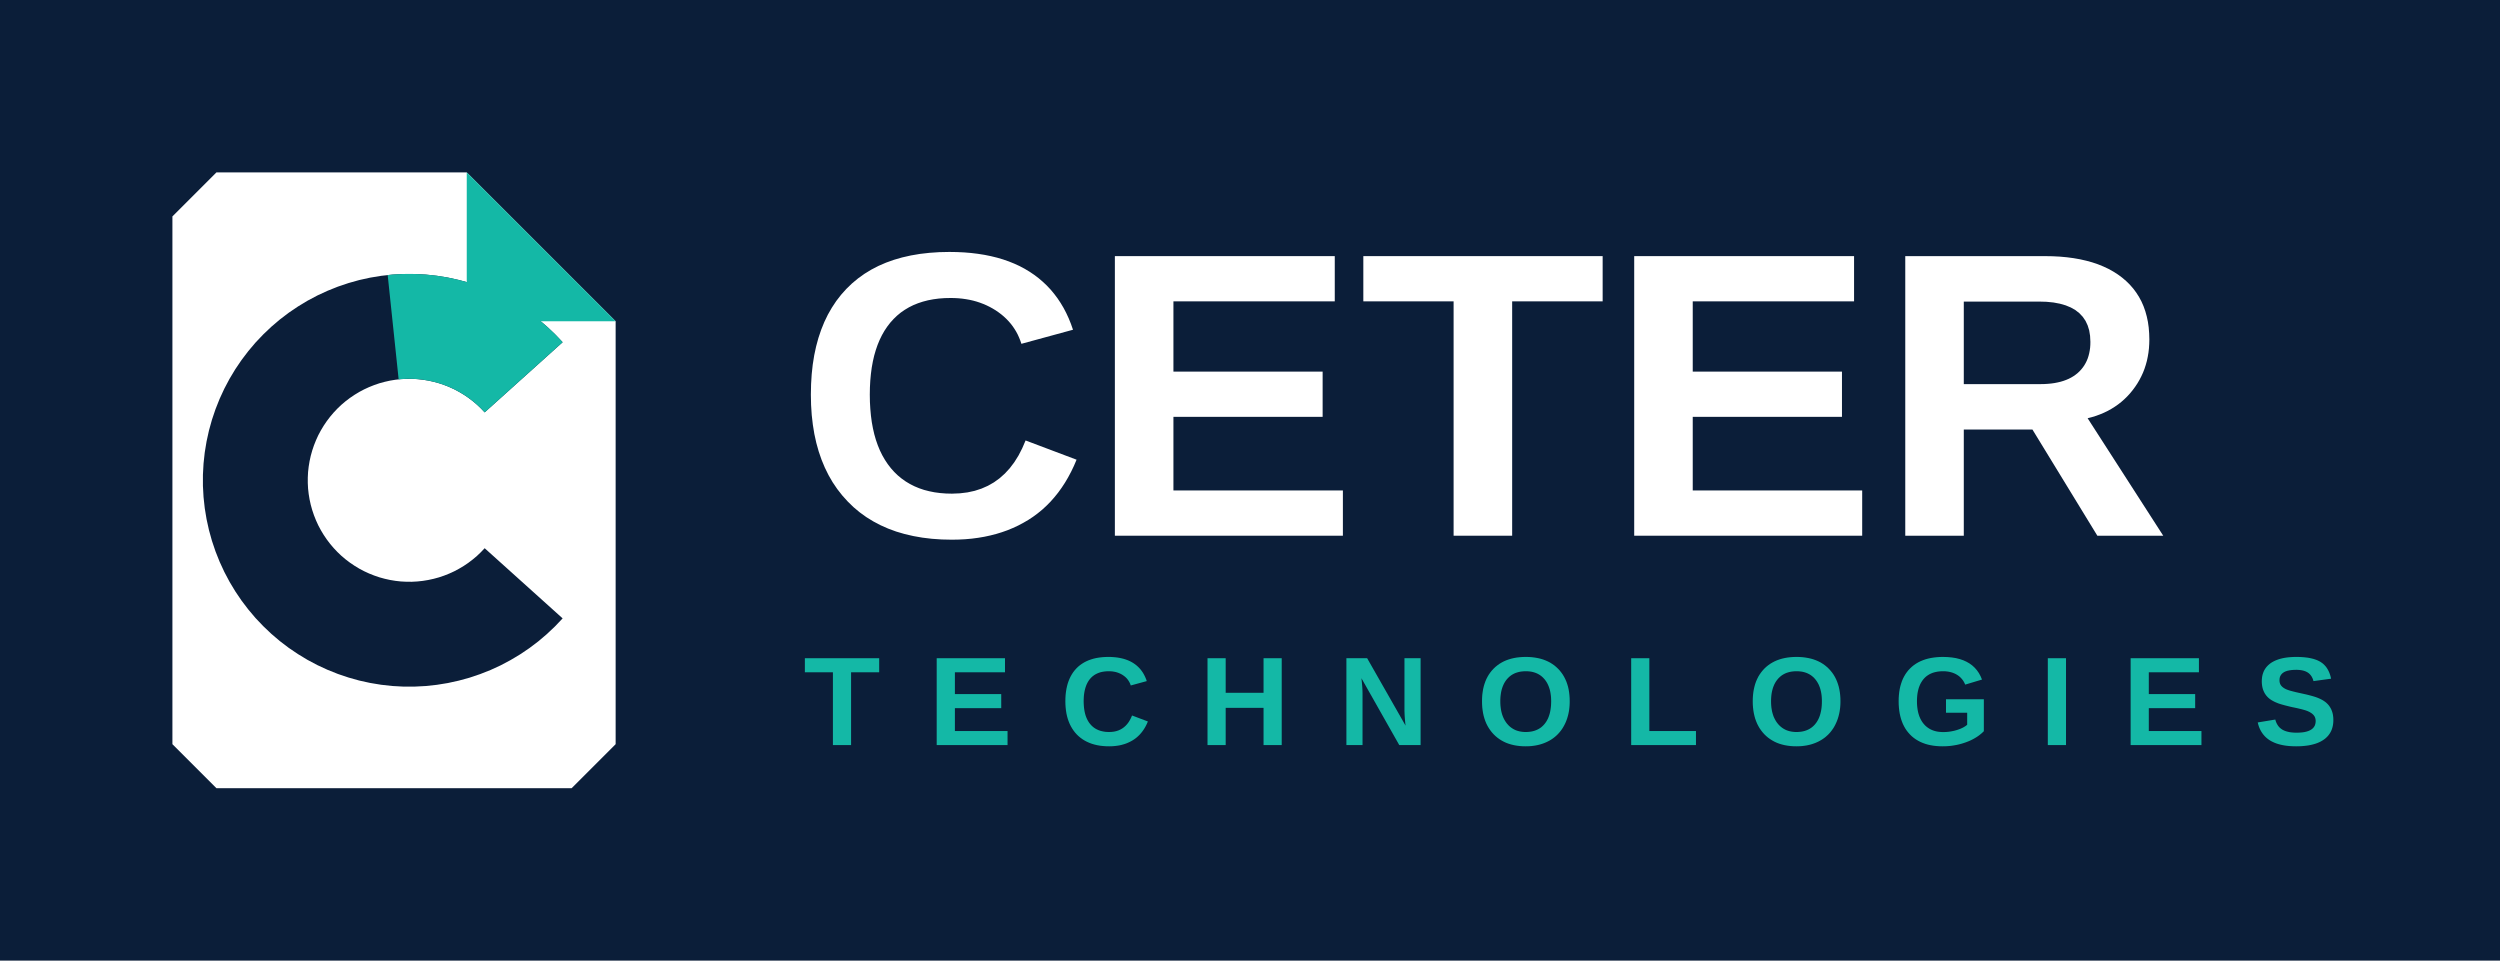
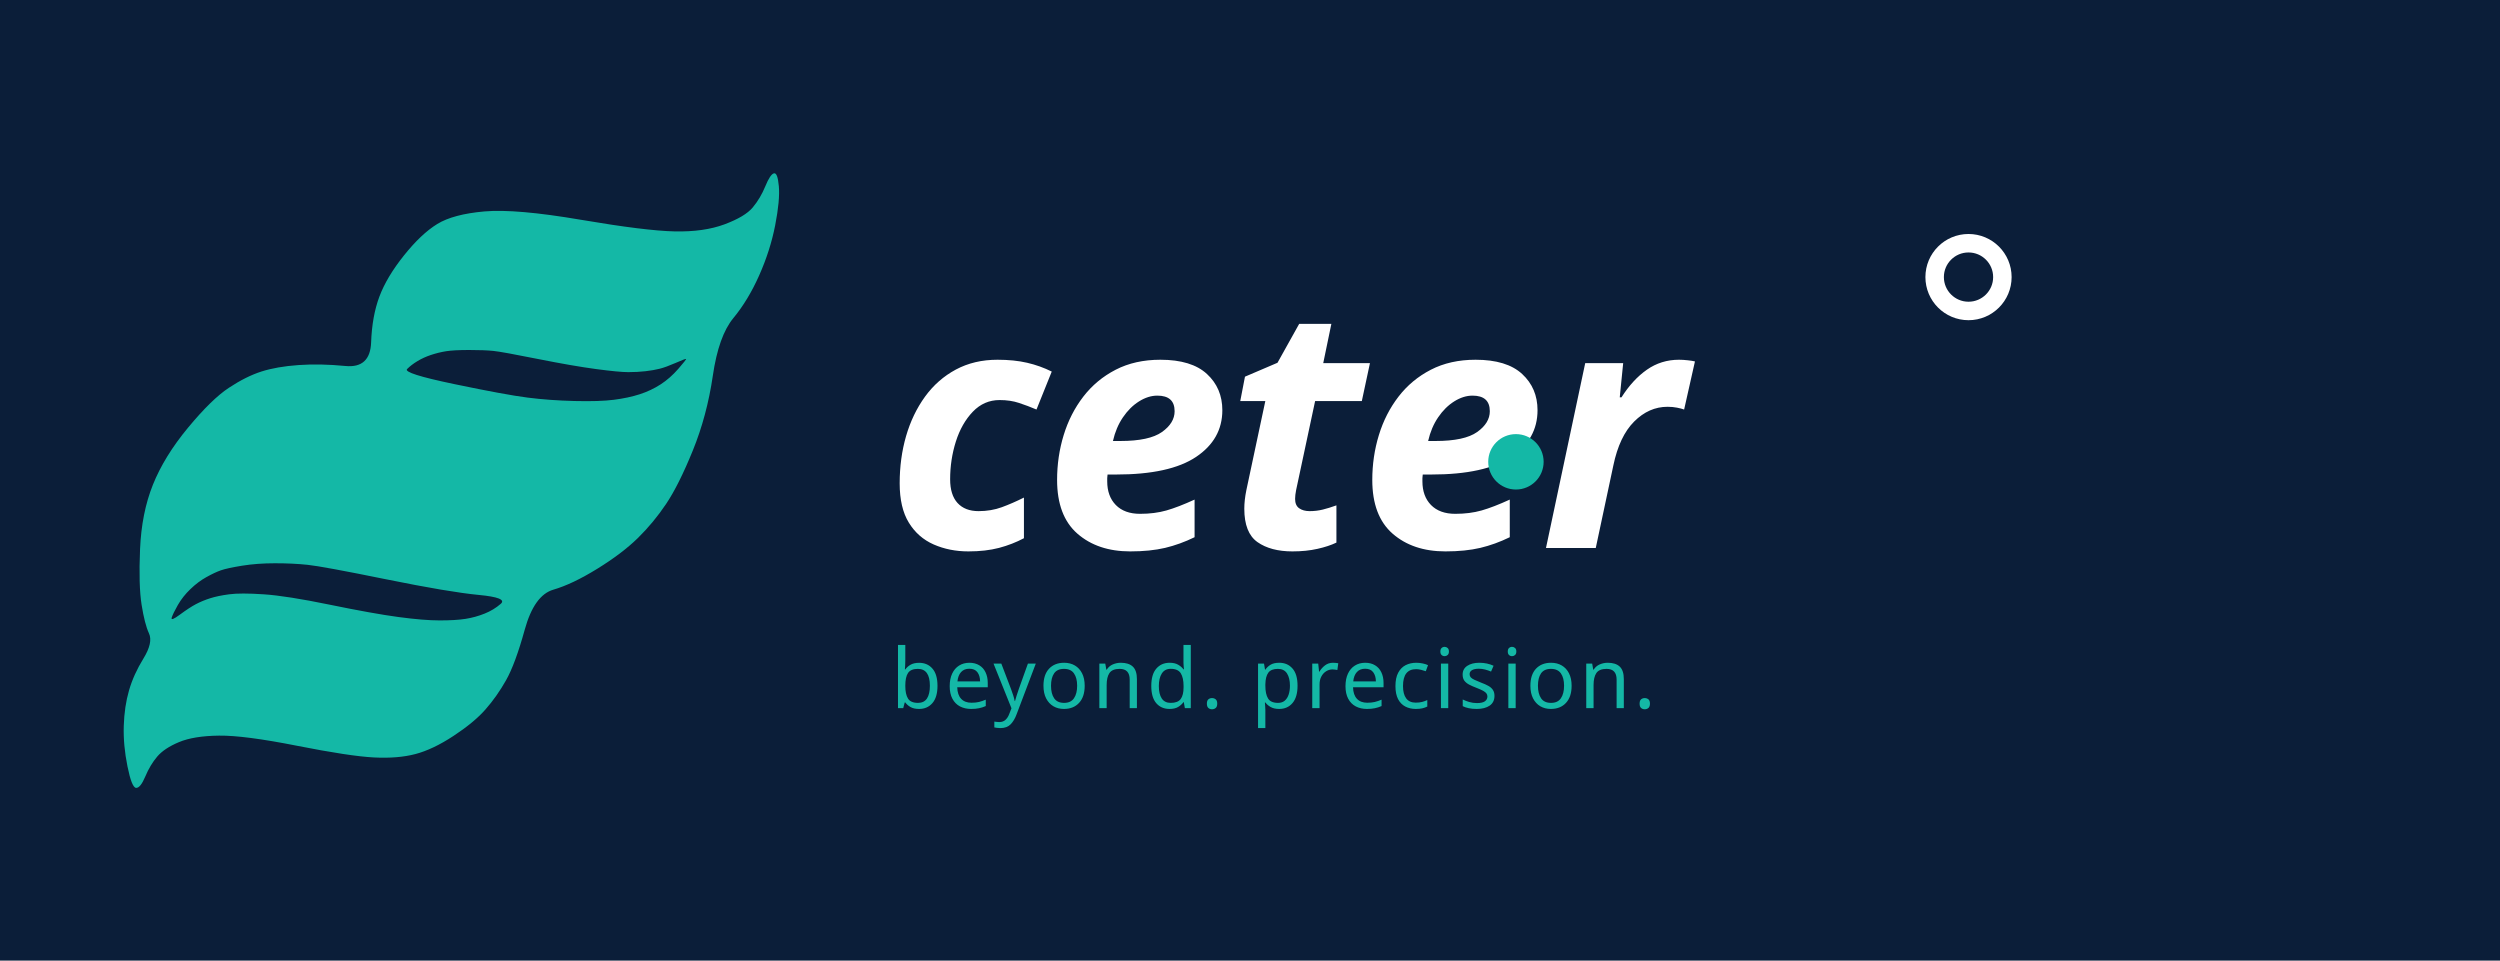
<svg xmlns="http://www.w3.org/2000/svg" width="812" height="312" viewBox="0 0 812 312">
-   <defs />
  <rect x="0" y="0" width="812" height="312" fill="#0B1E39" />
-   <path d="M 70.29 56 L 151.6 56 L 199.96 104.35 L 199.96 241.71 L 185.67 256.0 L 70.29 256.0 L 56 241.71 L 56 70.29 Z M 182.74 200.85 L 180.24 203.48 L 177.6 205.97 L 174.83 208.32 L 171.94 210.51 L 168.93 212.54 L 165.82 214.4 L 162.62 216.1 L 159.32 217.62 L 155.95 218.95 L 152.51 220.11 L 149.01 221.07 L 145.47 221.85 L 141.89 222.43 L 138.28 222.82 L 134.66 223.01 L 131.03 223.01 L 127.41 222.81 L 123.8 222.41 L 120.22 221.82 L 116.68 221.04 L 113.19 220.06 L 109.75 218.9 L 106.38 217.55 L 103.09 216.03 L 99.89 214.33 L 96.78 212.45 L 93.78 210.42 L 90.89 208.22 L 88.13 205.87 L 85.5 203.37 L 83.0 200.74 L 80.66 197.97 L 78.46 195.08 L 76.43 192.08 L 74.56 188.97 L 72.86 185.76 L 71.34 182.47 L 70.0 179.1 L 68.84 175.66 L 67.87 172.17 L 67.09 168.62 L 66.5 165.04 L 66.11 161.44 L 65.91 157.81 L 65.91 154.19 L 66.11 150.56 L 66.5 146.96 L 67.09 143.38 L 67.87 139.83 L 68.84 136.34 L 70.0 132.9 L 71.34 129.53 L 72.86 126.24 L 74.56 123.03 L 76.43 119.92 L 78.46 116.92 L 80.66 114.03 L 83.0 111.26 L 85.5 108.63 L 88.13 106.13 L 90.89 103.78 L 93.78 101.58 L 96.78 99.55 L 99.89 97.67 L 103.09 95.97 L 106.38 94.45 L 109.75 93.1 L 113.19 91.94 L 116.68 90.96 L 120.22 90.18 L 123.8 89.59 L 127.41 89.19 L 131.03 88.99 L 134.66 88.99 L 138.28 89.18 L 141.89 89.57 L 145.47 90.15 L 149.01 90.93 L 152.51 91.89 L 155.95 93.05 L 159.32 94.38 L 162.62 95.9 L 165.82 97.6 L 168.93 99.46 L 171.94 101.49 L 174.83 103.68 L 177.6 106.03 L 180.24 108.52 L 182.74 111.15 L 157.42 133.94 L 156.19 132.65 L 154.9 131.42 L 153.53 130.27 L 152.11 129.19 L 150.63 128.19 L 149.1 127.28 L 147.53 126.44 L 145.91 125.7 L 144.25 125.04 L 142.56 124.47 L 140.84 124.0 L 139.09 123.62 L 137.33 123.33 L 135.56 123.14 L 133.78 123.04 L 131.99 123.05 L 130.21 123.14 L 128.44 123.34 L 126.68 123.63 L 124.94 124.02 L 123.22 124.49 L 121.53 125.07 L 119.87 125.73 L 118.25 126.48 L 116.68 127.31 L 115.15 128.24 L 113.67 129.24 L 112.25 130.32 L 110.89 131.47 L 109.6 132.7 L 108.37 134.0 L 107.22 135.36 L 106.14 136.78 L 105.14 138.26 L 104.22 139.79 L 103.38 141.36 L 102.64 142.98 L 101.98 144.64 L 101.41 146.33 L 100.93 148.05 L 100.55 149.79 L 100.26 151.55 L 100.06 153.33 L 99.97 155.11 L 99.97 156.89 L 100.06 158.67 L 100.26 160.45 L 100.55 162.21 L 100.93 163.95 L 101.41 165.67 L 101.98 167.36 L 102.64 169.02 L 103.38 170.64 L 104.22 172.21 L 105.14 173.74 L 106.14 175.22 L 107.22 176.64 L 108.37 178.0 L 109.6 179.3 L 110.89 180.53 L 112.25 181.68 L 113.67 182.76 L 115.15 183.76 L 116.68 184.69 L 118.25 185.52 L 119.87 186.27 L 121.53 186.93 L 123.22 187.51 L 124.94 187.98 L 126.68 188.37 L 128.44 188.66 L 130.21 188.86 L 131.99 188.95 L 133.78 188.96 L 135.56 188.86 L 137.33 188.67 L 139.09 188.38 L 140.84 188.0 L 142.56 187.53 L 144.25 186.96 L 145.91 186.3 L 147.53 185.56 L 149.1 184.72 L 150.63 183.81 L 152.11 182.81 L 153.53 181.73 L 154.9 180.58 L 156.19 179.35 L 157.42 178.06 Z" fill="#FFFFFF" fill-rule="evenodd" />
-   <path d="M 151.6 56 L 199.96 104.35 L 151.6 104.35 Z" fill="#14B8A6" fill-rule="evenodd" />
-   <path d="M 125.92 89.33 L 127.53 89.18 L 129.15 89.07 L 130.76 89.0 L 132.38 88.97 L 134.0 88.98 L 135.62 89.02 L 137.24 89.11 L 138.86 89.23 L 140.47 89.39 L 142.07 89.59 L 143.68 89.84 L 145.27 90.11 L 146.86 90.43 L 148.44 90.79 L 150.01 91.18 L 151.57 91.61 L 153.12 92.08 L 154.66 92.59 L 156.19 93.13 L 157.7 93.71 L 159.2 94.33 L 160.68 94.98 L 162.15 95.67 L 163.6 96.4 L 165.03 97.15 L 166.44 97.95 L 167.83 98.77 L 169.21 99.63 L 170.56 100.53 L 171.89 101.45 L 173.19 102.41 L 174.48 103.4 L 175.73 104.42 L 176.97 105.47 L 178.18 106.55 L 179.36 107.66 L 180.51 108.79 L 181.64 109.96 L 182.74 111.15 L 157.42 133.94 L 156.88 133.36 L 156.33 132.78 L 155.76 132.22 L 155.18 131.68 L 154.58 131.15 L 153.98 130.63 L 153.36 130.13 L 152.73 129.64 L 152.09 129.17 L 151.43 128.72 L 150.77 128.28 L 150.09 127.86 L 149.41 127.45 L 148.71 127.06 L 148.01 126.69 L 147.3 126.33 L 146.57 125.99 L 145.85 125.67 L 145.11 125.37 L 144.36 125.08 L 143.61 124.81 L 142.86 124.57 L 142.1 124.33 L 141.33 124.12 L 140.55 123.93 L 139.78 123.75 L 139.0 123.6 L 138.21 123.46 L 137.42 123.34 L 136.63 123.24 L 135.84 123.16 L 135.05 123.1 L 134.25 123.06 L 133.45 123.04 L 132.66 123.03 L 131.86 123.05 L 131.07 123.09 L 130.27 123.14 L 129.48 123.21 Z" fill="#14B8A6" fill-rule="evenodd" />
-   <path d="M 309.2 160.34 L 311.78 160.23 L 314.24 159.93 L 316.58 159.42 L 318.79 158.7 L 320.88 157.78 L 322.84 156.66 L 324.68 155.33 L 326.4 153.79 L 327.99 152.06 L 329.46 150.11 L 330.8 147.97 L 332.01 145.62 L 333.11 143.06 L 349.67 149.31 L 348.82 151.3 L 347.91 153.2 L 346.94 155.02 L 345.91 156.77 L 344.82 158.43 L 343.67 160.02 L 342.46 161.52 L 341.2 162.95 L 339.87 164.29 L 338.49 165.56 L 337.04 166.74 L 335.54 167.85 L 333.98 168.88 L 332.36 169.82 L 330.7 170.7 L 328.99 171.49 L 327.23 172.22 L 325.42 172.86 L 323.56 173.43 L 321.65 173.92 L 319.7 174.34 L 317.69 174.68 L 315.64 174.95 L 313.54 175.14 L 311.39 175.25 L 309.2 175.29 L 305.88 175.22 L 302.69 175.0 L 299.61 174.63 L 296.65 174.11 L 293.81 173.45 L 291.09 172.65 L 288.48 171.69 L 286.0 170.59 L 283.63 169.34 L 281.37 167.95 L 279.24 166.41 L 277.22 164.72 L 275.33 162.88 L 273.56 160.91 L 271.93 158.83 L 270.44 156.63 L 269.1 154.31 L 267.9 151.87 L 266.84 149.32 L 265.92 146.65 L 265.14 143.86 L 264.5 140.96 L 264.01 137.94 L 263.65 134.8 L 263.44 131.55 L 263.37 128.17 L 263.44 124.79 L 263.64 121.54 L 263.98 118.4 L 264.46 115.39 L 265.08 112.5 L 265.83 109.74 L 266.72 107.1 L 267.74 104.58 L 268.9 102.18 L 270.2 99.91 L 271.63 97.75 L 273.2 95.73 L 274.91 93.82 L 276.74 92.05 L 278.7 90.42 L 280.78 88.93 L 282.99 87.58 L 285.32 86.37 L 287.77 85.31 L 290.34 84.39 L 293.04 83.61 L 295.86 82.97 L 298.8 82.47 L 301.86 82.12 L 305.05 81.9 L 308.36 81.83 L 310.78 81.87 L 313.14 81.98 L 315.42 82.17 L 317.63 82.44 L 319.78 82.78 L 321.85 83.2 L 323.85 83.69 L 325.79 84.26 L 327.65 84.91 L 329.44 85.63 L 331.16 86.42 L 332.82 87.3 L 334.4 88.25 L 335.91 89.27 L 337.35 90.36 L 338.72 91.53 L 340.02 92.76 L 341.25 94.07 L 342.4 95.45 L 343.49 96.9 L 344.5 98.42 L 345.45 100.01 L 346.32 101.68 L 347.12 103.41 L 347.85 105.22 L 348.51 107.1 L 331.75 111.67 L 331.4 110.64 L 331.0 109.64 L 330.56 108.67 L 330.06 107.73 L 329.51 106.83 L 328.92 105.96 L 328.28 105.13 L 327.59 104.33 L 326.85 103.56 L 326.06 102.82 L 325.23 102.12 L 324.34 101.45 L 323.41 100.81 L 322.44 100.22 L 321.44 99.67 L 320.42 99.17 L 319.37 98.72 L 318.29 98.31 L 317.19 97.95 L 316.07 97.64 L 314.91 97.38 L 313.73 97.17 L 312.52 97.0 L 311.29 96.88 L 310.03 96.81 L 308.75 96.79 L 306.8 96.83 L 304.93 96.97 L 303.13 97.21 L 301.4 97.54 L 299.75 97.97 L 298.17 98.49 L 296.67 99.1 L 295.24 99.81 L 293.88 100.62 L 292.59 101.51 L 291.38 102.51 L 290.25 103.6 L 289.18 104.78 L 288.2 106.05 L 287.29 107.41 L 286.46 108.86 L 285.71 110.4 L 285.04 112.02 L 284.45 113.73 L 283.93 115.53 L 283.5 117.42 L 283.14 119.4 L 282.87 121.46 L 282.67 123.61 L 282.55 125.85 L 282.51 128.17 L 282.55 130.54 L 282.68 132.82 L 282.88 135.01 L 283.16 137.11 L 283.53 139.13 L 283.97 141.05 L 284.5 142.89 L 285.11 144.64 L 285.8 146.31 L 286.57 147.88 L 287.43 149.37 L 288.36 150.77 L 289.38 152.09 L 290.47 153.31 L 291.63 154.43 L 292.87 155.45 L 294.18 156.38 L 295.56 157.21 L 297.01 157.94 L 298.54 158.58 L 300.13 159.12 L 301.8 159.55 L 303.54 159.9 L 305.35 160.14 L 307.24 160.29 L 309.2 160.34 Z" fill="#FFFFFF" fill-rule="evenodd" />
-   <path d="M 362.11 174.0 L 362.11 83.19 L 433.53 83.19 L 433.53 97.88 L 381.13 97.88 L 381.13 120.7 L 429.59 120.7 L 429.59 135.39 L 381.13 135.39 L 381.13 159.3 L 436.17 159.3 L 436.17 174.0 Z" fill="#FFFFFF" fill-rule="evenodd" />
-   <path d="M 491.15 97.88 L 491.15 174.0 L 472.13 174.0 L 472.13 97.88 L 442.81 97.88 L 442.81 83.19 L 520.54 83.19 L 520.54 97.88 Z" fill="#FFFFFF" fill-rule="evenodd" />
-   <path d="M 530.79 174.0 L 530.79 83.19 L 602.2 83.19 L 602.2 97.88 L 549.8 97.88 L 549.8 120.7 L 598.27 120.7 L 598.27 135.39 L 549.8 135.39 L 549.8 159.3 L 604.84 159.3 L 604.84 174.0 Z" fill="#FFFFFF" fill-rule="evenodd" />
-   <path d="M 681.22 174.0 L 660.14 139.52 L 637.84 139.52 L 637.84 174.0 L 618.83 174.0 L 618.83 83.19 L 664.2 83.19 L 666.66 83.23 L 669.03 83.35 L 671.31 83.56 L 673.5 83.85 L 675.6 84.22 L 677.62 84.68 L 679.55 85.21 L 681.39 85.83 L 683.14 86.54 L 684.81 87.32 L 686.38 88.19 L 687.87 89.14 L 689.28 90.18 L 690.58 91.29 L 691.78 92.47 L 692.88 93.73 L 693.87 95.06 L 694.76 96.46 L 695.55 97.93 L 696.23 99.48 L 696.8 101.09 L 697.27 102.78 L 697.64 104.54 L 697.9 106.37 L 698.05 108.28 L 698.11 110.26 L 698.07 111.71 L 697.98 113.13 L 697.82 114.52 L 697.59 115.88 L 697.31 117.21 L 696.95 118.51 L 696.54 119.77 L 696.06 121.01 L 695.51 122.21 L 694.9 123.39 L 694.23 124.53 L 693.49 125.64 L 692.69 126.72 L 691.84 127.76 L 690.94 128.74 L 689.99 129.67 L 689.0 130.54 L 687.97 131.35 L 686.88 132.11 L 685.76 132.81 L 684.59 133.46 L 683.37 134.05 L 682.11 134.58 L 680.81 135.06 L 679.46 135.48 L 678.06 135.84 L 702.62 174.0 Z M 678.96 111.03 L 678.86 109.09 L 678.57 107.31 L 678.07 105.69 L 677.38 104.22 L 676.48 102.9 L 675.39 101.74 L 674.11 100.73 L 672.62 99.88 L 670.93 99.18 L 669.05 98.64 L 666.97 98.25 L 664.69 98.02 L 662.21 97.95 L 637.84 97.95 L 637.84 124.76 L 662.72 124.76 L 663.93 124.74 L 665.09 124.67 L 666.2 124.57 L 667.27 124.42 L 668.3 124.22 L 669.28 123.99 L 670.21 123.71 L 671.09 123.39 L 671.93 123.03 L 672.73 122.62 L 673.48 122.17 L 674.18 121.68 L 674.84 121.15 L 675.45 120.58 L 676.01 119.97 L 676.52 119.33 L 676.99 118.65 L 677.4 117.94 L 677.77 117.2 L 678.09 116.42 L 678.35 115.61 L 678.57 114.76 L 678.74 113.88 L 678.87 112.96 L 678.94 112.01 L 678.96 111.03 Z" fill="#FFFFFF" fill-rule="evenodd" />
-   <path d="M 276.43 218.36 L 276.43 242.0 L 270.53 242.0 L 270.53 218.36 L 261.42 218.36 L 261.42 213.79 L 285.56 213.79 L 285.56 218.36 Z" fill="#14B8A6" fill-rule="evenodd" />
-   <path d="M 304.24 242.0 L 304.24 213.79 L 326.42 213.79 L 326.42 218.36 L 310.15 218.36 L 310.15 225.44 L 325.2 225.44 L 325.2 230.01 L 310.15 230.01 L 310.15 237.44 L 327.25 237.44 L 327.25 242.0 Z" fill="#14B8A6" fill-rule="evenodd" />
-   <path d="M 360.26 237.76 L 361.07 237.72 L 361.83 237.63 L 362.56 237.47 L 363.24 237.25 L 363.89 236.96 L 364.5 236.61 L 365.07 236.2 L 365.61 235.72 L 366.1 235.18 L 366.56 234.58 L 366.97 233.91 L 367.35 233.18 L 367.69 232.39 L 372.83 234.33 L 372.57 234.95 L 372.29 235.54 L 371.99 236.11 L 371.67 236.65 L 371.33 237.16 L 370.97 237.66 L 370.6 238.12 L 370.2 238.57 L 369.79 238.98 L 369.36 239.38 L 368.91 239.75 L 368.45 240.09 L 367.96 240.41 L 367.46 240.7 L 366.94 240.97 L 366.41 241.22 L 365.86 241.45 L 365.3 241.65 L 364.72 241.82 L 364.13 241.98 L 363.52 242.11 L 362.9 242.21 L 362.26 242.29 L 361.61 242.35 L 360.95 242.39 L 360.26 242.4 L 359.23 242.38 L 358.24 242.31 L 357.29 242.2 L 356.37 242.04 L 355.48 241.83 L 354.64 241.58 L 353.83 241.28 L 353.06 240.94 L 352.32 240.55 L 351.62 240.12 L 350.96 239.64 L 350.33 239.12 L 349.74 238.55 L 349.19 237.94 L 348.69 237.29 L 348.23 236.6 L 347.81 235.88 L 347.44 235.13 L 347.11 234.33 L 346.82 233.51 L 346.58 232.64 L 346.38 231.74 L 346.23 230.8 L 346.12 229.82 L 346.05 228.81 L 346.03 227.77 L 346.05 226.72 L 346.11 225.7 L 346.22 224.73 L 346.37 223.8 L 346.56 222.9 L 346.79 222.04 L 347.07 221.22 L 347.39 220.44 L 347.75 219.69 L 348.15 218.99 L 348.59 218.32 L 349.08 217.69 L 349.61 217.1 L 350.18 216.54 L 350.79 216.04 L 351.44 215.58 L 352.12 215.16 L 352.85 214.78 L 353.61 214.45 L 354.41 214.17 L 355.24 213.92 L 356.12 213.72 L 357.03 213.57 L 357.98 213.46 L 358.97 213.39 L 360.0 213.37 L 360.76 213.38 L 361.49 213.42 L 362.2 213.48 L 362.88 213.56 L 363.55 213.67 L 364.19 213.8 L 364.82 213.95 L 365.42 214.13 L 365.99 214.33 L 366.55 214.55 L 367.09 214.8 L 367.6 215.07 L 368.09 215.36 L 368.56 215.68 L 369.01 216.02 L 369.43 216.38 L 369.84 216.77 L 370.22 217.17 L 370.58 217.6 L 370.91 218.05 L 371.23 218.52 L 371.52 219.02 L 371.79 219.54 L 372.04 220.08 L 372.27 220.64 L 372.47 221.22 L 367.27 222.64 L 367.16 222.32 L 367.04 222.01 L 366.9 221.71 L 366.74 221.42 L 366.57 221.14 L 366.39 220.87 L 366.19 220.61 L 365.98 220.36 L 365.75 220.12 L 365.5 219.89 L 365.24 219.67 L 364.97 219.47 L 364.68 219.27 L 364.38 219.08 L 364.07 218.91 L 363.75 218.76 L 363.42 218.62 L 363.09 218.49 L 362.75 218.38 L 362.4 218.28 L 362.04 218.2 L 361.67 218.14 L 361.3 218.08 L 360.91 218.05 L 360.52 218.02 L 360.12 218.02 L 359.52 218.03 L 358.94 218.08 L 358.38 218.15 L 357.84 218.25 L 357.33 218.38 L 356.84 218.55 L 356.37 218.74 L 355.93 218.96 L 355.5 219.21 L 355.11 219.49 L 354.73 219.79 L 354.38 220.13 L 354.05 220.5 L 353.74 220.89 L 353.46 221.32 L 353.2 221.77 L 352.97 222.24 L 352.76 222.75 L 352.58 223.28 L 352.42 223.84 L 352.28 224.43 L 352.17 225.04 L 352.08 225.68 L 352.02 226.35 L 351.99 227.04 L 351.97 227.77 L 351.99 228.5 L 352.03 229.21 L 352.09 229.89 L 352.18 230.54 L 352.29 231.17 L 352.43 231.77 L 352.59 232.34 L 352.78 232.88 L 353.0 233.4 L 353.24 233.89 L 353.5 234.35 L 353.79 234.79 L 354.11 235.19 L 354.45 235.57 L 354.81 235.92 L 355.19 236.24 L 355.6 236.53 L 356.03 236.79 L 356.48 237.01 L 356.95 237.21 L 357.45 237.38 L 357.97 237.51 L 358.51 237.62 L 359.07 237.7 L 359.65 237.74 L 360.26 237.76 Z" fill="#14B8A6" fill-rule="evenodd" />
-   <path d="M 410.4 242.0 L 410.4 229.91 L 398.1 229.91 L 398.1 242.0 L 392.2 242.0 L 392.2 213.79 L 398.1 213.79 L 398.1 225.02 L 410.4 225.02 L 410.4 213.79 L 416.3 213.79 L 416.3 242.0 Z" fill="#14B8A6" fill-rule="evenodd" />
-   <path d="M 454.48 242.0 L 442.19 220.28 L 442.25 220.76 L 442.29 221.22 L 442.34 221.67 L 442.38 222.11 L 442.42 222.53 L 442.45 222.93 L 442.48 223.33 L 442.5 223.7 L 442.52 224.06 L 442.53 224.41 L 442.54 224.74 L 442.55 225.06 L 442.55 225.36 L 442.55 242.0 L 437.31 242.0 L 437.31 213.79 L 444.05 213.79 L 456.53 235.69 L 456.47 235.23 L 456.42 234.78 L 456.38 234.33 L 456.34 233.88 L 456.3 233.45 L 456.27 233.02 L 456.24 232.6 L 456.22 232.18 L 456.2 231.77 L 456.19 231.36 L 456.17 230.97 L 456.17 230.57 L 456.17 230.19 L 456.17 213.79 L 461.41 213.79 L 461.41 242.0 Z" fill="#14B8A6" fill-rule="evenodd" />
-   <path d="M 509.84 227.77 L 509.83 228.44 L 509.8 229.1 L 509.75 229.74 L 509.68 230.38 L 509.59 231.0 L 509.47 231.61 L 509.34 232.2 L 509.18 232.78 L 509.01 233.36 L 508.81 233.91 L 508.6 234.46 L 508.36 234.99 L 508.1 235.51 L 507.82 236.02 L 507.53 236.51 L 507.22 236.97 L 506.89 237.42 L 506.54 237.85 L 506.17 238.26 L 505.79 238.66 L 505.39 239.03 L 504.97 239.39 L 504.53 239.73 L 504.08 240.05 L 503.61 240.35 L 503.12 240.63 L 502.61 240.89 L 502.09 241.13 L 501.56 241.35 L 501.02 241.55 L 500.46 241.73 L 499.89 241.89 L 499.31 242.02 L 498.72 242.14 L 498.11 242.23 L 497.49 242.31 L 496.85 242.36 L 496.21 242.39 L 495.55 242.4 L 494.54 242.38 L 493.57 242.31 L 492.63 242.19 L 491.73 242.03 L 490.86 241.82 L 490.03 241.57 L 489.22 241.27 L 488.46 240.92 L 487.72 240.52 L 487.02 240.08 L 486.36 239.6 L 485.73 239.07 L 485.13 238.49 L 484.57 237.87 L 484.06 237.21 L 483.59 236.53 L 483.16 235.8 L 482.78 235.05 L 482.45 234.26 L 482.16 233.43 L 481.91 232.57 L 481.71 231.68 L 481.56 230.75 L 481.44 229.79 L 481.38 228.8 L 481.36 227.77 L 481.38 226.74 L 481.44 225.75 L 481.56 224.79 L 481.71 223.87 L 481.91 222.99 L 482.16 222.14 L 482.45 221.32 L 482.78 220.54 L 483.16 219.8 L 483.58 219.09 L 484.05 218.42 L 484.56 217.78 L 485.12 217.18 L 485.72 216.61 L 486.35 216.1 L 487.01 215.62 L 487.71 215.2 L 488.45 214.81 L 489.22 214.47 L 490.03 214.18 L 490.87 213.93 L 491.74 213.73 L 492.65 213.57 L 493.6 213.46 L 494.57 213.39 L 495.59 213.37 L 496.6 213.39 L 497.58 213.46 L 498.53 213.58 L 499.44 213.74 L 500.31 213.94 L 501.16 214.19 L 501.96 214.49 L 502.73 214.83 L 503.47 215.21 L 504.17 215.65 L 504.84 216.12 L 505.47 216.65 L 506.07 217.22 L 506.63 217.82 L 507.14 218.47 L 507.61 219.14 L 508.03 219.85 L 508.41 220.6 L 508.75 221.37 L 509.04 222.19 L 509.29 223.03 L 509.49 223.91 L 509.64 224.82 L 509.75 225.77 L 509.82 226.75 L 509.84 227.77 Z M 503.82 227.77 L 503.8 227.08 L 503.77 226.41 L 503.7 225.76 L 503.61 225.14 L 503.5 224.55 L 503.36 223.97 L 503.19 223.42 L 503.0 222.9 L 502.78 222.39 L 502.54 221.91 L 502.27 221.45 L 501.98 221.02 L 501.66 220.61 L 501.31 220.23 L 500.95 219.87 L 500.56 219.55 L 500.16 219.26 L 499.73 219.0 L 499.29 218.77 L 498.82 218.57 L 498.33 218.4 L 497.83 218.26 L 497.3 218.15 L 496.75 218.08 L 496.18 218.03 L 495.59 218.02 L 494.99 218.03 L 494.41 218.08 L 493.86 218.15 L 493.32 218.26 L 492.81 218.4 L 492.31 218.56 L 491.84 218.76 L 491.39 218.99 L 490.96 219.25 L 490.56 219.54 L 490.17 219.86 L 489.81 220.21 L 489.46 220.59 L 489.14 221.0 L 488.85 221.43 L 488.58 221.88 L 488.34 222.36 L 488.12 222.87 L 487.93 223.4 L 487.76 223.95 L 487.62 224.52 L 487.51 225.12 L 487.42 225.75 L 487.35 226.4 L 487.31 227.07 L 487.3 227.77 L 487.31 228.47 L 487.35 229.15 L 487.42 229.8 L 487.51 230.44 L 487.63 231.05 L 487.77 231.63 L 487.94 232.2 L 488.14 232.74 L 488.36 233.25 L 488.61 233.74 L 488.89 234.21 L 489.19 234.66 L 489.51 235.08 L 489.86 235.48 L 490.23 235.84 L 490.62 236.17 L 491.03 236.47 L 491.45 236.74 L 491.9 236.98 L 492.36 237.19 L 492.85 237.36 L 493.35 237.5 L 493.87 237.61 L 494.41 237.69 L 494.97 237.74 L 495.55 237.76 L 496.15 237.74 L 496.73 237.69 L 497.28 237.62 L 497.82 237.51 L 498.33 237.37 L 498.82 237.2 L 499.29 237.0 L 499.74 236.77 L 500.17 236.51 L 500.58 236.22 L 500.96 235.89 L 501.32 235.54 L 501.67 235.15 L 501.98 234.74 L 502.28 234.3 L 502.54 233.84 L 502.79 233.35 L 503.0 232.83 L 503.19 232.29 L 503.36 231.72 L 503.5 231.12 L 503.61 230.5 L 503.7 229.86 L 503.77 229.19 L 503.8 228.49 L 503.82 227.77 Z" fill="#14B8A6" fill-rule="evenodd" />
-   <path d="M 529.81 242.0 L 529.81 213.79 L 535.71 213.79 L 535.71 237.44 L 550.85 237.44 L 550.85 242.0 Z" fill="#14B8A6" fill-rule="evenodd" />
-   <path d="M 597.78 227.77 L 597.77 228.44 L 597.74 229.1 L 597.69 229.74 L 597.61 230.38 L 597.52 231.0 L 597.41 231.61 L 597.27 232.2 L 597.12 232.78 L 596.94 233.36 L 596.75 233.91 L 596.53 234.46 L 596.29 234.99 L 596.04 235.51 L 595.76 236.02 L 595.47 236.51 L 595.15 236.97 L 594.82 237.42 L 594.48 237.85 L 594.11 238.26 L 593.73 238.66 L 593.32 239.03 L 592.91 239.39 L 592.47 239.73 L 592.01 240.05 L 591.54 240.35 L 591.05 240.63 L 590.55 240.89 L 590.03 241.13 L 589.5 241.35 L 588.95 241.55 L 588.4 241.73 L 587.83 241.89 L 587.25 242.02 L 586.65 242.14 L 586.04 242.23 L 585.42 242.31 L 584.79 242.36 L 584.14 242.39 L 583.48 242.4 L 582.48 242.38 L 581.51 242.31 L 580.57 242.19 L 579.67 242.03 L 578.8 241.82 L 577.96 241.57 L 577.16 241.27 L 576.39 240.92 L 575.66 240.52 L 574.96 240.08 L 574.29 239.6 L 573.66 239.07 L 573.06 238.49 L 572.51 237.87 L 571.99 237.21 L 571.52 236.53 L 571.1 235.8 L 570.72 235.05 L 570.39 234.26 L 570.09 233.43 L 569.85 232.57 L 569.65 231.68 L 569.49 230.75 L 569.38 229.79 L 569.31 228.8 L 569.29 227.77 L 569.31 226.74 L 569.38 225.75 L 569.49 224.79 L 569.65 223.87 L 569.85 222.99 L 570.09 222.14 L 570.38 221.32 L 570.72 220.54 L 571.09 219.8 L 571.52 219.09 L 571.99 218.42 L 572.5 217.78 L 573.05 217.18 L 573.65 216.61 L 574.28 216.1 L 574.95 215.62 L 575.65 215.2 L 576.39 214.81 L 577.16 214.47 L 577.96 214.18 L 578.8 213.93 L 579.68 213.73 L 580.59 213.57 L 581.53 213.46 L 582.51 213.39 L 583.52 213.37 L 584.54 213.39 L 585.52 213.46 L 586.46 213.58 L 587.37 213.74 L 588.25 213.94 L 589.09 214.19 L 589.9 214.49 L 590.67 214.83 L 591.41 215.21 L 592.11 215.65 L 592.77 216.12 L 593.41 216.65 L 594.01 217.22 L 594.56 217.82 L 595.08 218.47 L 595.55 219.14 L 595.97 219.85 L 596.35 220.6 L 596.68 221.37 L 596.97 222.19 L 597.22 223.03 L 597.42 223.91 L 597.58 224.82 L 597.69 225.77 L 597.76 226.75 L 597.78 227.77 Z M 591.75 227.77 L 591.74 227.08 L 591.7 226.41 L 591.64 225.76 L 591.55 225.14 L 591.43 224.55 L 591.29 223.97 L 591.13 223.42 L 590.93 222.9 L 590.72 222.39 L 590.47 221.91 L 590.2 221.45 L 589.91 221.02 L 589.59 220.61 L 589.25 220.23 L 588.88 219.87 L 588.5 219.55 L 588.1 219.26 L 587.67 219.0 L 587.22 218.77 L 586.76 218.57 L 586.27 218.4 L 585.76 218.26 L 585.23 218.15 L 584.68 218.08 L 584.12 218.03 L 583.52 218.02 L 582.93 218.03 L 582.35 218.08 L 581.79 218.15 L 581.26 218.26 L 580.74 218.4 L 580.25 218.56 L 579.78 218.76 L 579.33 218.99 L 578.9 219.25 L 578.49 219.54 L 578.11 219.86 L 577.74 220.21 L 577.4 220.59 L 577.08 221.0 L 576.78 221.43 L 576.52 221.88 L 576.27 222.36 L 576.06 222.87 L 575.86 223.4 L 575.7 223.95 L 575.56 224.52 L 575.44 225.12 L 575.35 225.75 L 575.29 226.4 L 575.25 227.07 L 575.24 227.77 L 575.25 228.47 L 575.29 229.15 L 575.35 229.8 L 575.45 230.44 L 575.56 231.05 L 575.71 231.63 L 575.88 232.2 L 576.07 232.74 L 576.3 233.25 L 576.55 233.74 L 576.82 234.21 L 577.12 234.66 L 577.45 235.08 L 577.8 235.48 L 578.17 235.84 L 578.56 236.17 L 578.96 236.47 L 579.39 236.74 L 579.83 236.98 L 580.3 237.19 L 580.78 237.36 L 581.28 237.5 L 581.81 237.61 L 582.35 237.69 L 582.91 237.74 L 583.48 237.76 L 584.08 237.74 L 584.66 237.69 L 585.22 237.62 L 585.75 237.51 L 586.27 237.37 L 586.76 237.2 L 587.23 237.0 L 587.68 236.77 L 588.1 236.51 L 588.51 236.22 L 588.9 235.89 L 589.26 235.54 L 589.6 235.15 L 589.92 234.74 L 590.21 234.3 L 590.48 233.84 L 590.72 233.35 L 590.94 232.83 L 591.13 232.29 L 591.29 231.72 L 591.43 231.12 L 591.55 230.5 L 591.64 229.86 L 591.7 229.19 L 591.74 228.49 L 591.75 227.77 Z" fill="#14B8A6" fill-rule="evenodd" />
-   <path d="M 631.14 237.78 L 631.49 237.77 L 631.84 237.76 L 632.19 237.74 L 632.54 237.71 L 632.89 237.68 L 633.23 237.63 L 633.57 237.58 L 633.92 237.52 L 634.26 237.45 L 634.6 237.38 L 634.93 237.3 L 635.27 237.2 L 635.6 237.11 L 635.93 237.0 L 636.24 236.89 L 636.55 236.78 L 636.84 236.66 L 637.12 236.53 L 637.39 236.41 L 637.64 236.28 L 637.89 236.14 L 638.12 236.0 L 638.35 235.85 L 638.56 235.71 L 638.76 235.55 L 638.94 235.39 L 638.94 231.49 L 632.06 231.49 L 632.06 227.13 L 644.35 227.13 L 644.35 237.5 L 644.0 237.84 L 643.63 238.18 L 643.24 238.5 L 642.84 238.82 L 642.42 239.12 L 641.99 239.41 L 641.54 239.68 L 641.08 239.95 L 640.6 240.2 L 640.1 240.45 L 639.59 240.68 L 639.06 240.89 L 638.51 241.1 L 637.96 241.29 L 637.4 241.47 L 636.84 241.63 L 636.27 241.78 L 635.7 241.91 L 635.12 242.02 L 634.54 242.12 L 633.96 242.21 L 633.37 242.28 L 632.78 242.33 L 632.18 242.37 L 631.58 242.39 L 630.98 242.4 L 629.94 242.38 L 628.93 242.31 L 627.97 242.2 L 627.04 242.04 L 626.15 241.84 L 625.3 241.59 L 624.48 241.29 L 623.71 240.96 L 622.97 240.57 L 622.26 240.14 L 621.6 239.67 L 620.97 239.15 L 620.39 238.59 L 619.84 237.98 L 619.33 237.34 L 618.87 236.66 L 618.46 235.94 L 618.08 235.18 L 617.76 234.39 L 617.47 233.55 L 617.23 232.68 L 617.03 231.78 L 616.88 230.83 L 616.77 229.85 L 616.7 228.83 L 616.68 227.77 L 616.7 226.71 L 616.77 225.7 L 616.88 224.72 L 617.03 223.79 L 617.23 222.89 L 617.48 222.03 L 617.76 221.21 L 618.09 220.42 L 618.47 219.68 L 618.89 218.97 L 619.35 218.31 L 619.85 217.68 L 620.41 217.09 L 621.0 216.54 L 621.63 216.03 L 622.3 215.57 L 623.01 215.15 L 623.75 214.78 L 624.54 214.45 L 625.36 214.16 L 626.22 213.92 L 627.13 213.72 L 628.07 213.57 L 629.04 213.46 L 630.06 213.39 L 631.12 213.37 L 632.6 213.42 L 634.0 213.55 L 635.31 213.76 L 636.54 214.07 L 637.69 214.46 L 638.74 214.94 L 639.71 215.5 L 640.6 216.15 L 641.4 216.89 L 642.12 217.72 L 642.75 218.63 L 643.29 219.63 L 643.75 220.72 L 638.3 222.36 L 638.16 222.04 L 638.01 221.73 L 637.84 221.43 L 637.67 221.14 L 637.48 220.87 L 637.28 220.61 L 637.06 220.36 L 636.84 220.12 L 636.6 219.89 L 636.36 219.68 L 636.1 219.48 L 635.82 219.29 L 635.54 219.12 L 635.25 218.95 L 634.95 218.8 L 634.64 218.67 L 634.32 218.54 L 634.0 218.43 L 633.66 218.34 L 633.32 218.25 L 632.97 218.18 L 632.62 218.12 L 632.25 218.08 L 631.88 218.04 L 631.5 218.02 L 631.12 218.02 L 630.49 218.03 L 629.88 218.08 L 629.3 218.15 L 628.74 218.26 L 628.21 218.39 L 627.7 218.55 L 627.21 218.75 L 626.75 218.97 L 626.31 219.23 L 625.89 219.51 L 625.5 219.82 L 625.13 220.17 L 624.79 220.54 L 624.47 220.94 L 624.18 221.37 L 623.91 221.82 L 623.66 222.3 L 623.45 222.8 L 623.25 223.33 L 623.09 223.89 L 622.95 224.47 L 622.83 225.08 L 622.74 225.71 L 622.68 226.37 L 622.64 227.06 L 622.63 227.77 L 622.64 228.49 L 622.68 229.19 L 622.75 229.86 L 622.84 230.5 L 622.96 231.13 L 623.1 231.72 L 623.28 232.29 L 623.47 232.83 L 623.7 233.35 L 623.95 233.84 L 624.23 234.31 L 624.53 234.75 L 624.86 235.16 L 625.21 235.55 L 625.59 235.91 L 625.99 236.23 L 626.41 236.52 L 626.85 236.79 L 627.31 237.02 L 627.79 237.22 L 628.29 237.39 L 628.82 237.53 L 629.37 237.64 L 629.93 237.71 L 630.52 237.76 L 631.14 237.78 Z" fill="#14B8A6" fill-rule="evenodd" />
-   <path d="M 665.13 242.0 L 665.13 213.79 L 671.04 213.79 L 671.04 242.0 Z" fill="#14B8A6" fill-rule="evenodd" />
-   <path d="M 692.03 242.0 L 692.03 213.79 L 714.21 213.79 L 714.21 218.36 L 697.93 218.36 L 697.93 225.44 L 712.99 225.44 L 712.99 230.01 L 697.93 230.01 L 697.93 237.44 L 715.03 237.44 L 715.03 242.0 Z" fill="#14B8A6" fill-rule="evenodd" />
-   <path d="M 757.87 233.87 L 757.86 234.5 L 757.8 235.1 L 757.71 235.68 L 757.58 236.24 L 757.42 236.77 L 757.22 237.28 L 756.98 237.77 L 756.71 238.23 L 756.4 238.67 L 756.06 239.09 L 755.67 239.49 L 755.26 239.86 L 754.8 240.21 L 754.31 240.53 L 753.79 240.83 L 753.23 241.1 L 752.64 241.35 L 752.01 241.57 L 751.35 241.76 L 750.66 241.93 L 749.93 242.08 L 749.17 242.19 L 748.37 242.28 L 747.54 242.35 L 746.68 242.39 L 745.78 242.4 L 744.96 242.39 L 744.17 242.35 L 743.4 242.3 L 742.67 242.22 L 741.96 242.12 L 741.27 241.99 L 740.62 241.84 L 739.99 241.67 L 739.39 241.48 L 738.82 241.26 L 738.28 241.02 L 737.76 240.76 L 737.27 240.48 L 736.81 240.17 L 736.38 239.84 L 735.97 239.49 L 735.59 239.11 L 735.23 238.71 L 734.9 238.28 L 734.59 237.83 L 734.31 237.36 L 734.06 236.87 L 733.83 236.35 L 733.63 235.81 L 733.46 235.24 L 733.31 234.65 L 739.02 233.71 L 739.11 234.05 L 739.22 234.37 L 739.34 234.68 L 739.48 234.98 L 739.63 235.25 L 739.79 235.52 L 739.96 235.77 L 740.15 236.01 L 740.35 236.23 L 740.56 236.43 L 740.79 236.62 L 741.03 236.8 L 741.28 236.97 L 741.54 237.11 L 741.83 237.25 L 742.12 237.38 L 742.44 237.49 L 742.76 237.59 L 743.11 237.68 L 743.47 237.76 L 743.84 237.83 L 744.23 237.88 L 744.64 237.92 L 745.06 237.95 L 745.49 237.97 L 745.94 237.98 L 746.86 237.95 L 747.7 237.89 L 748.47 237.78 L 749.16 237.62 L 749.79 237.42 L 750.34 237.17 L 750.81 236.88 L 751.21 236.55 L 751.54 236.17 L 751.8 235.75 L 751.98 235.28 L 752.09 234.77 L 752.13 234.21 L 752.12 234.03 L 752.11 233.85 L 752.09 233.68 L 752.06 233.51 L 752.02 233.35 L 751.98 233.19 L 751.92 233.04 L 751.86 232.89 L 751.79 232.75 L 751.71 232.61 L 751.62 232.48 L 751.52 232.35 L 751.42 232.23 L 751.31 232.11 L 751.19 232.0 L 751.06 231.88 L 750.93 231.77 L 750.79 231.67 L 750.64 231.57 L 750.48 231.47 L 750.32 231.37 L 750.16 231.27 L 749.98 231.18 L 749.8 231.1 L 749.61 231.01 L 749.42 230.93 L 749.2 230.85 L 748.96 230.76 L 748.69 230.68 L 748.4 230.59 L 748.07 230.5 L 747.72 230.4 L 747.34 230.3 L 746.93 230.21 L 746.49 230.1 L 746.03 230.0 L 745.53 229.89 L 745.01 229.78 L 744.46 229.67 L 743.99 229.56 L 743.53 229.45 L 743.1 229.34 L 742.7 229.24 L 742.31 229.14 L 741.95 229.05 L 741.61 228.95 L 741.3 228.87 L 741.0 228.78 L 740.73 228.7 L 740.48 228.62 L 740.26 228.55 L 740.06 228.48 L 739.87 228.41 L 739.68 228.33 L 739.5 228.26 L 739.32 228.18 L 739.14 228.11 L 738.96 228.03 L 738.79 227.95 L 738.62 227.86 L 738.45 227.78 L 738.29 227.69 L 738.13 227.6 L 737.97 227.51 L 737.81 227.42 L 737.66 227.32 L 737.51 227.22 L 737.37 227.12 L 737.23 227.02 L 737.09 226.91 L 736.95 226.8 L 736.82 226.69 L 736.7 226.57 L 736.57 226.45 L 736.45 226.33 L 736.34 226.2 L 736.22 226.08 L 736.11 225.94 L 736.01 225.81 L 735.91 225.67 L 735.81 225.53 L 735.71 225.39 L 735.62 225.24 L 735.53 225.09 L 735.45 224.93 L 735.37 224.77 L 735.29 224.61 L 735.22 224.44 L 735.15 224.27 L 735.08 224.1 L 735.02 223.92 L 734.96 223.74 L 734.91 223.56 L 734.86 223.37 L 734.82 223.18 L 734.78 222.98 L 734.75 222.78 L 734.71 222.57 L 734.69 222.36 L 734.67 222.15 L 734.65 221.93 L 734.64 221.71 L 734.63 221.49 L 734.63 221.26 L 734.65 220.68 L 734.7 220.13 L 734.78 219.59 L 734.9 219.08 L 735.06 218.58 L 735.24 218.11 L 735.46 217.66 L 735.72 217.23 L 736.01 216.82 L 736.33 216.44 L 736.69 216.07 L 737.08 215.73 L 737.5 215.4 L 737.96 215.1 L 738.45 214.83 L 738.97 214.57 L 739.52 214.35 L 740.1 214.14 L 740.71 213.96 L 741.36 213.8 L 742.03 213.67 L 742.73 213.56 L 743.47 213.48 L 744.24 213.42 L 745.03 213.38 L 745.86 213.37 L 746.65 213.38 L 747.41 213.41 L 748.14 213.46 L 748.84 213.53 L 749.51 213.61 L 750.15 213.72 L 750.75 213.85 L 751.33 213.99 L 751.87 214.16 L 752.39 214.34 L 752.87 214.55 L 753.32 214.77 L 753.74 215.01 L 754.13 215.28 L 754.51 215.57 L 754.86 215.89 L 755.18 216.23 L 755.49 216.59 L 755.77 216.99 L 756.03 217.4 L 756.27 217.85 L 756.49 218.31 L 756.68 218.81 L 756.86 219.33 L 757.01 219.87 L 757.13 220.44 L 751.41 221.22 L 751.34 220.94 L 751.25 220.68 L 751.16 220.43 L 751.05 220.18 L 750.93 219.95 L 750.81 219.73 L 750.67 219.52 L 750.52 219.32 L 750.36 219.13 L 750.19 218.95 L 750.01 218.78 L 749.82 218.62 L 749.62 218.48 L 749.4 218.34 L 749.17 218.22 L 748.93 218.1 L 748.67 218.0 L 748.4 217.9 L 748.12 217.82 L 747.82 217.75 L 747.51 217.69 L 747.18 217.64 L 746.84 217.61 L 746.49 217.58 L 746.12 217.56 L 745.74 217.56 L 744.95 217.58 L 744.22 217.64 L 743.55 217.74 L 742.95 217.87 L 742.41 218.05 L 741.93 218.27 L 741.52 218.53 L 741.17 218.83 L 740.89 219.17 L 740.66 219.55 L 740.5 219.96 L 740.41 220.42 L 740.38 220.92 L 740.38 221.09 L 740.39 221.25 L 740.41 221.41 L 740.43 221.56 L 740.46 221.71 L 740.5 221.85 L 740.54 221.99 L 740.59 222.12 L 740.65 222.25 L 740.72 222.38 L 740.79 222.5 L 740.86 222.61 L 740.95 222.72 L 741.04 222.83 L 741.14 222.93 L 741.24 223.03 L 741.35 223.13 L 741.47 223.23 L 741.59 223.32 L 741.72 223.41 L 741.86 223.5 L 742.0 223.59 L 742.15 223.67 L 742.31 223.76 L 742.47 223.84 L 742.64 223.91 L 742.83 223.99 L 743.04 224.07 L 743.28 224.15 L 743.55 224.24 L 743.84 224.33 L 744.16 224.42 L 744.51 224.51 L 744.89 224.61 L 745.3 224.71 L 745.73 224.82 L 746.19 224.92 L 746.67 225.03 L 747.18 225.14 L 747.8 225.28 L 748.38 225.41 L 748.94 225.53 L 749.47 225.66 L 749.97 225.79 L 750.44 225.91 L 750.89 226.03 L 751.31 226.15 L 751.7 226.27 L 752.07 226.39 L 752.41 226.51 L 752.72 226.62 L 753.0 226.74 L 753.26 226.85 L 753.52 226.97 L 753.77 227.09 L 754.01 227.21 L 754.24 227.33 L 754.46 227.46 L 754.67 227.59 L 754.88 227.73 L 755.07 227.86 L 755.26 228.0 L 755.44 228.14 L 755.61 228.29 L 755.77 228.44 L 755.93 228.59 L 756.08 228.74 L 756.22 228.91 L 756.36 229.07 L 756.49 229.24 L 756.61 229.41 L 756.73 229.59 L 756.85 229.78 L 756.96 229.96 L 757.06 230.16 L 757.16 230.35 L 757.25 230.55 L 757.33 230.76 L 757.41 230.97 L 757.49 231.18 L 757.55 231.4 L 757.62 231.63 L 757.67 231.86 L 757.72 232.09 L 757.76 232.33 L 757.79 232.58 L 757.82 232.83 L 757.85 233.08 L 757.86 233.34 L 757.87 233.6 L 757.87 233.87 Z" fill="#14B8A6" fill-rule="evenodd" />
+   <path d="M 252.97 60.49 Q 252.57 56.00 251.38 56.30 Q 250.18 56.60 248.58 60.49 Q 246.99 64.38 244.49 67.38 Q 242.00 70.37 235.31 72.87 Q 228.62 75.36 219.14 75.16 Q 209.66 74.96 188.60 71.37 Q 167.54 67.78 157.37 68.67 Q 147.19 69.57 142.00 72.77 Q 136.81 75.96 131.22 82.95 Q 125.63 89.93 123.23 96.32 Q 120.84 102.71 120.54 111.19 Q 120.24 119.67 112.16 118.87 Q 104.07 118.08 96.99 118.57 Q 89.90 119.07 84.91 120.67 Q 79.92 122.27 74.33 125.96 Q 68.74 129.65 61.06 138.93 Q 53.37 148.22 49.68 157.40 Q 45.99 166.58 45.49 178.36 Q 44.99 190.13 45.99 196.42 Q 46.99 202.71 48.38 205.70 Q 49.78 208.69 46.59 213.88 Q 43.39 219.07 41.90 224.26 Q 40.40 229.45 40.20 235.74 Q 40.00 242.03 41.40 248.91 Q 42.79 255.80 44.19 255.90 Q 45.59 256.00 47.19 252.21 Q 48.78 248.42 51.08 245.72 Q 53.37 243.03 58.16 241.03 Q 62.95 239.03 71.14 238.93 Q 79.32 238.83 96.49 242.23 Q 113.65 245.62 121.44 246.02 Q 129.22 246.42 134.91 244.92 Q 140.60 243.43 147.29 239.03 Q 153.97 234.64 157.66 230.45 Q 161.36 226.26 164.35 220.97 Q 167.35 215.68 170.44 204.50 Q 173.53 193.33 179.72 191.53 Q 185.91 189.73 193.99 184.74 Q 202.08 179.75 207.17 174.76 Q 212.26 169.77 216.35 163.68 Q 220.44 157.60 225.03 146.32 Q 229.62 135.04 231.52 122.07 Q 233.41 109.09 238.20 103.31 Q 242.99 97.52 246.59 89.43 Q 250.18 81.35 251.78 73.17 Q 253.37 64.98 252.97 60.49 Z M 58.46 199.61 Q 55.37 201.91 55.77 200.61 Q 56.17 199.31 57.76 196.52 Q 59.36 193.72 61.86 191.33 Q 64.35 188.93 67.05 187.44 Q 69.74 185.94 71.74 185.24 Q 73.73 184.54 78.62 183.74 Q 83.51 182.95 89.30 182.95 Q 95.09 182.95 99.88 183.45 Q 104.67 183.94 125.33 188.14 Q 145.99 192.33 155.47 193.23 Q 164.95 194.12 162.65 196.12 Q 160.36 198.12 157.37 199.31 Q 154.37 200.51 151.18 201.01 Q 147.98 201.51 142.79 201.51 Q 137.60 201.51 129.42 200.41 Q 121.24 199.31 107.17 196.42 Q 93.09 193.52 85.61 193.03 Q 78.12 192.53 74.43 193.03 Q 70.74 193.52 68.24 194.32 Q 65.75 195.12 63.65 196.22 Q 61.56 197.32 58.46 199.61 Z M 147.58 124.76 Q 130.82 121.27 132.22 119.87 Q 133.61 118.48 135.61 117.28 Q 137.60 116.08 140.00 115.28 Q 142.40 114.48 144.89 114.08 Q 147.39 113.68 152.38 113.68 Q 157.37 113.68 160.26 113.98 Q 163.15 114.28 174.63 116.58 Q 186.11 118.87 193.59 119.87 Q 201.08 120.87 204.07 120.87 Q 207.07 120.87 209.66 120.57 Q 212.26 120.27 214.25 119.77 Q 216.25 119.27 219.44 117.88 Q 222.63 116.48 222.83 116.58 Q 223.03 116.68 220.34 119.77 Q 217.64 122.87 214.55 124.86 Q 211.46 126.86 207.76 128.06 Q 204.07 129.25 199.38 129.85 Q 194.69 130.45 186.61 130.25 Q 178.52 130.05 171.44 129.15 Q 164.35 128.26 147.58 124.76 Z" fill="#14B8A6" fill-rule="evenodd" />
+   <text x="287.373" y="178" font-family="Poppins" font-weight="bold" font-style="italic" font-size="110" letter-spacing="-2" fill="#FFFFFF">ceter</text>
+   <circle cx="492.373" cy="150" r="9" fill="#14B8A6" />
+   <circle cx="639.373" cy="90" r="11" fill="none" stroke="#FFFFFF" stroke-width="6" />
+   <text x="289.373" y="230" font-family="Poppins" font-weight="500" font-style="normal" font-size="27" letter-spacing="1" fill="#14B8A6">beyond. precision.</text>
</svg>
